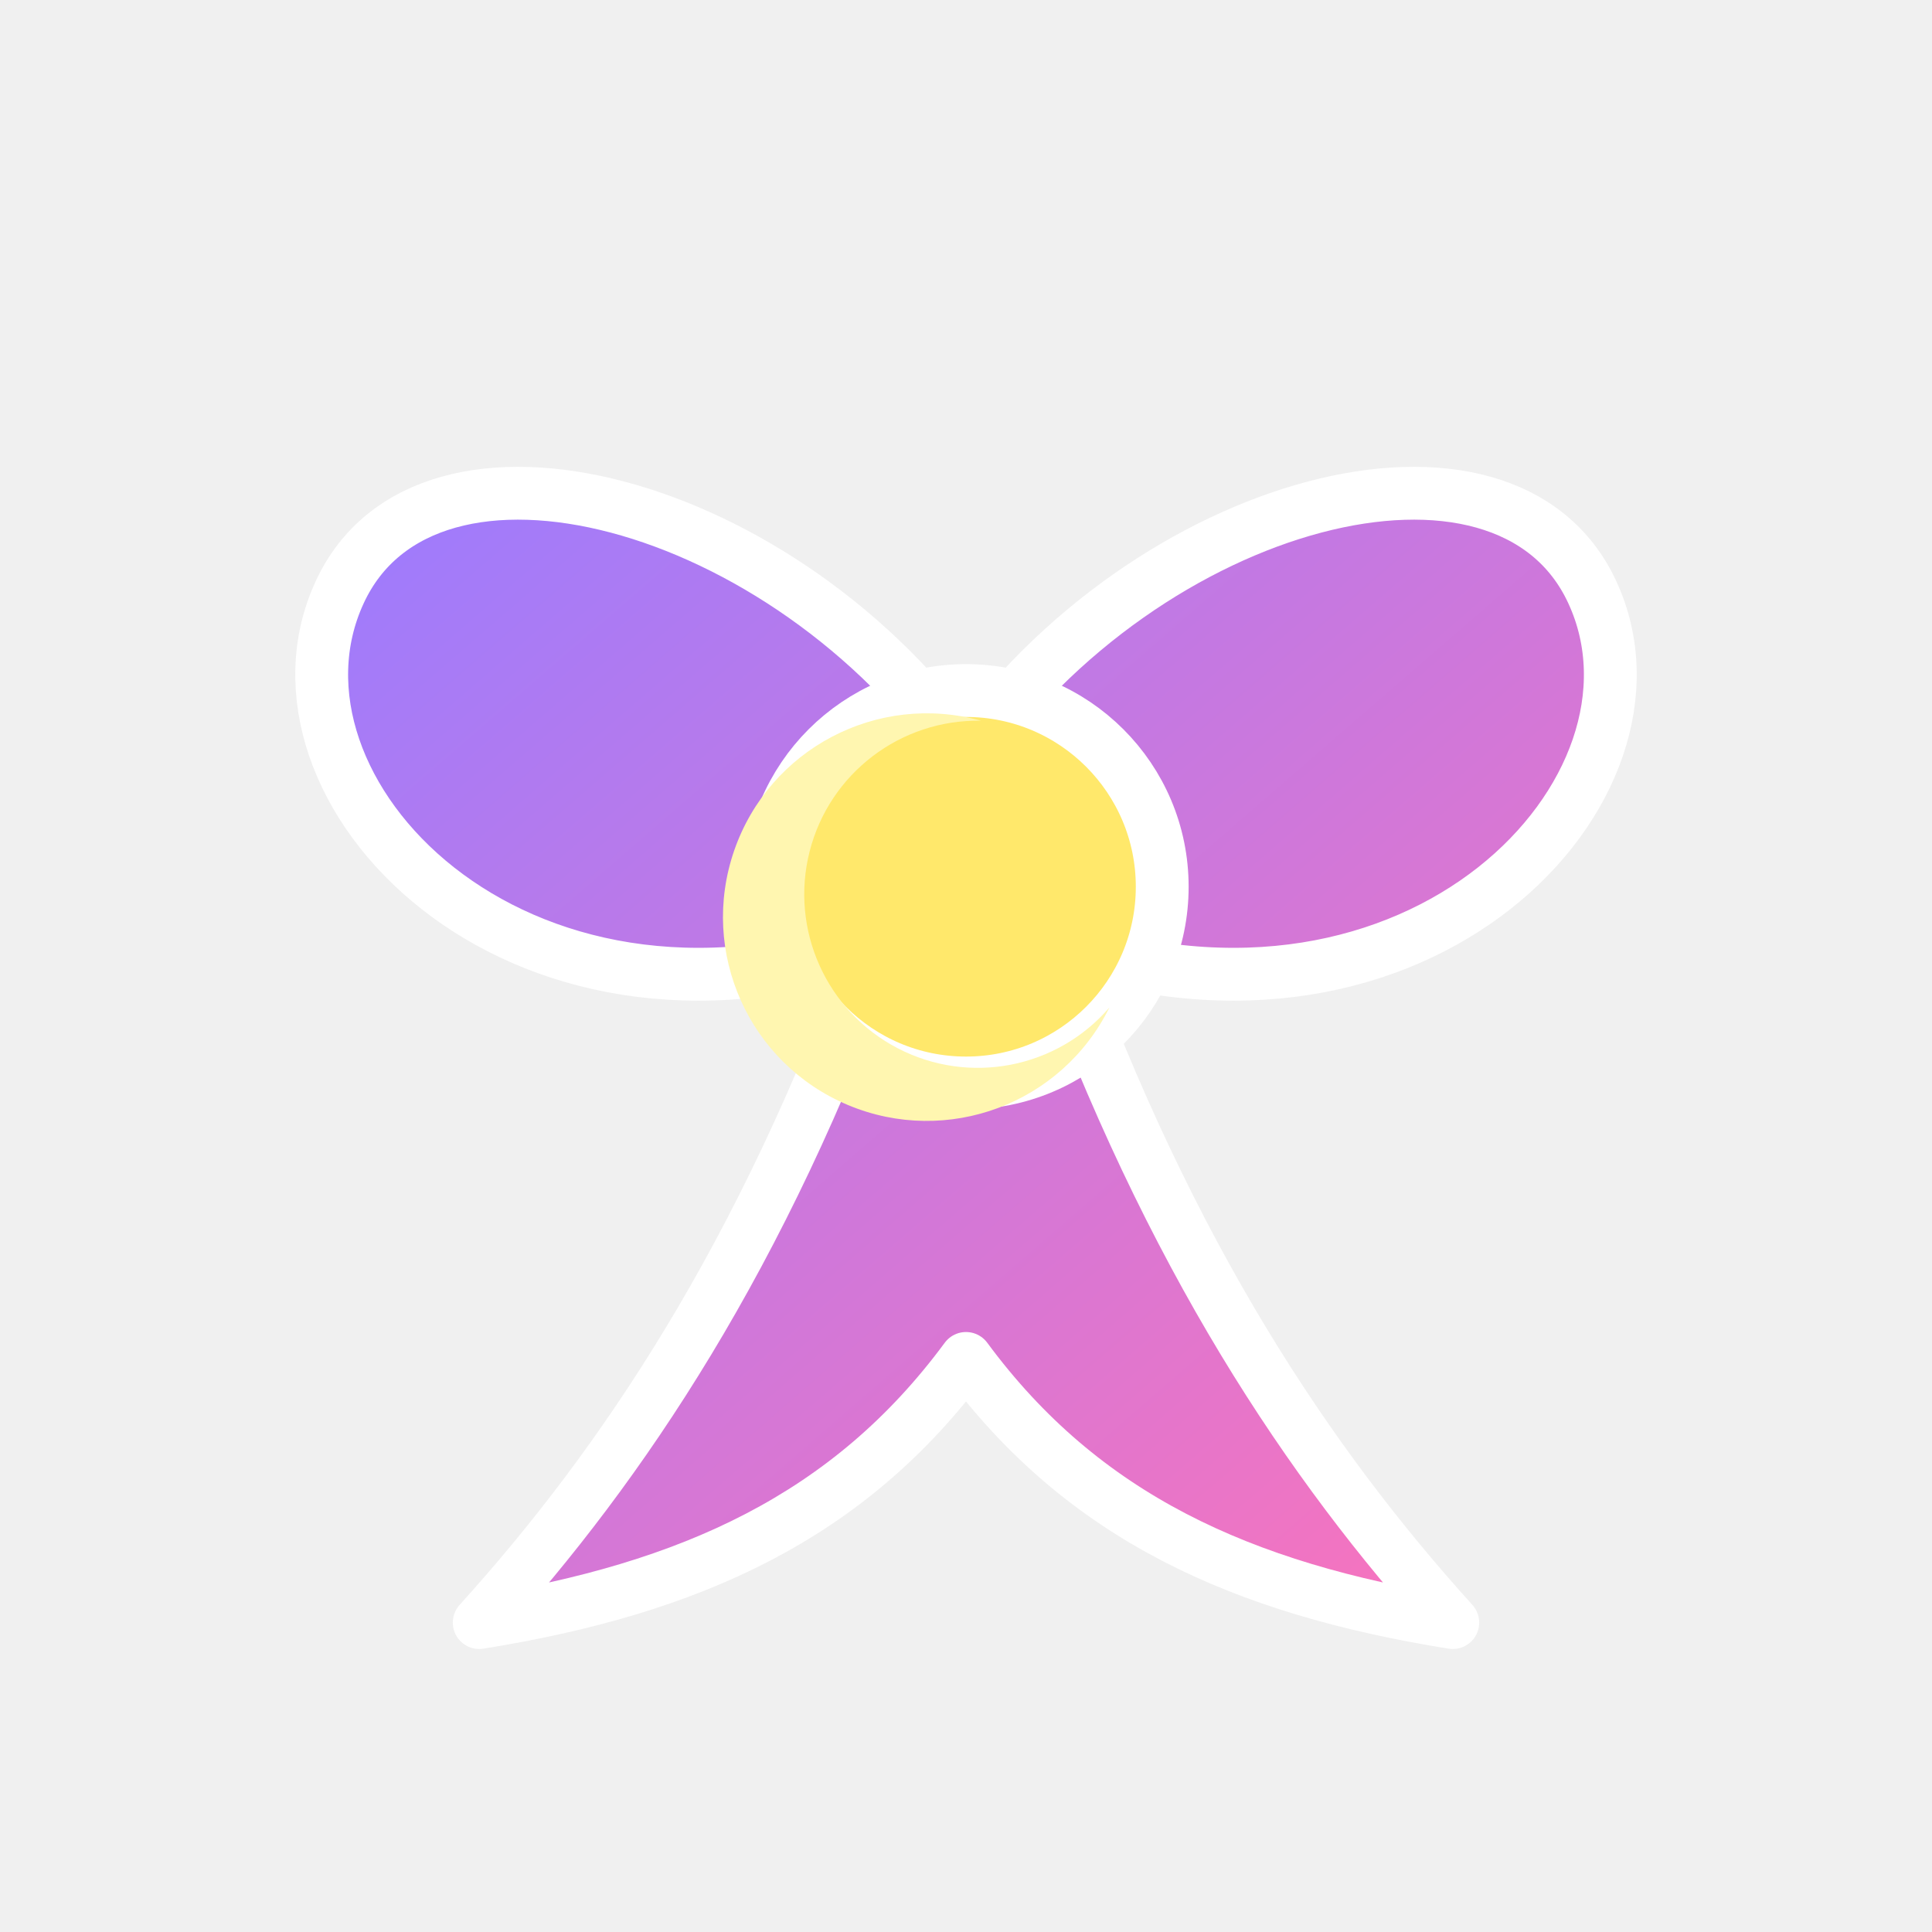
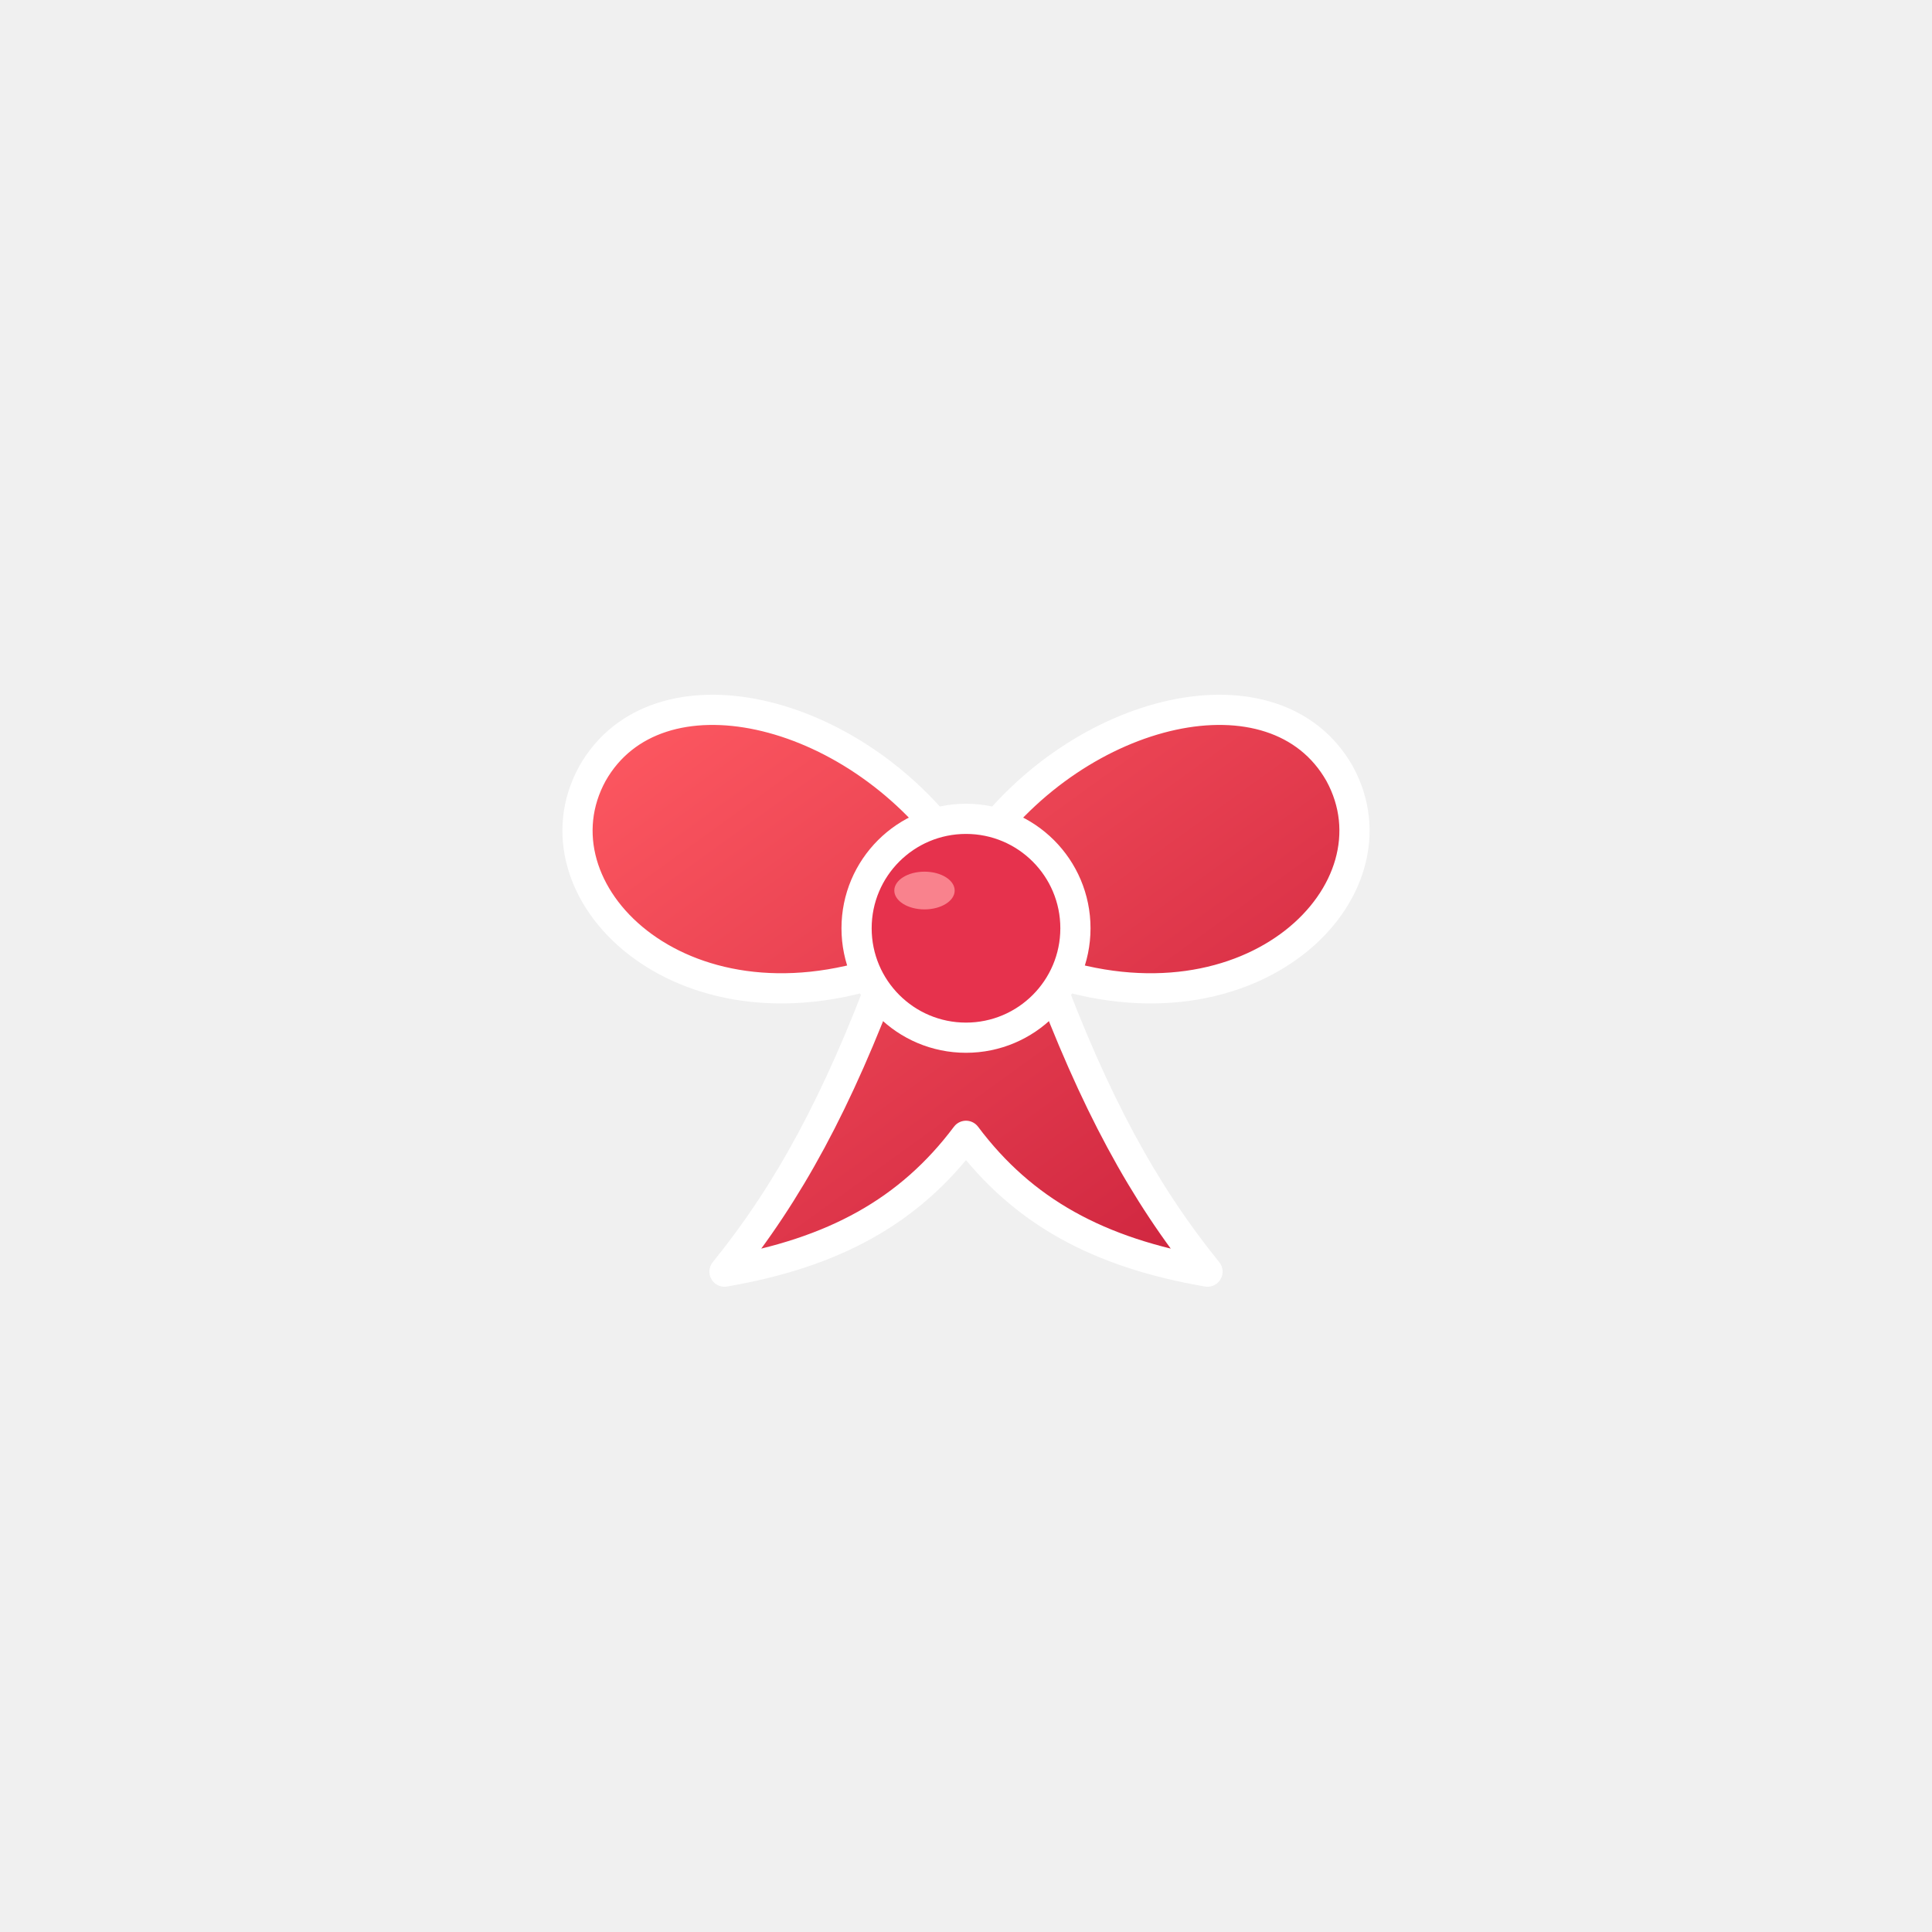
<svg xmlns="http://www.w3.org/2000/svg" width="512" height="512" viewBox="0 0 512 512">
  <defs>
    <linearGradient id="g" x1="0" y1="0" x2="1" y2="1">
-       <stop stop-color="#9b7cff" />
-       <stop offset="1" stop-color="#ff73b8" />
+       <stop stop-color="#ff5a62" />
+       <stop offset="1" stop-color="#c91f3b" />
    </linearGradient>
  </defs>
-   <path fill="url(#g)" stroke="#fff" stroke-width="14" stroke-linejoin="round" d="M256 201c-48-69-143-94-166-44-24 52 46 126 142 93-30 83-67 138-105 180 56-9 98-28 129-70 31 42 73 61 129 70-38-42-75-97-105-180 96 33 166-41 142-93-23-50-118-25-166 44z" />
-   <circle cx="256" cy="235" r="52" fill="#ffe86b" stroke="#fff" stroke-width="14" />
-   <path d="M260 191a46 46 0 1 0 34 76 54 54 0 1 1-34-76z" fill="#fff6b0" />
+   <path fill="url(#g)" stroke="#fff" stroke-width="8" stroke-linejoin="round" d="M253 225c-27-38-79-50-96-20-17 31 23 71 78 52-13 35-26 59-43 80 29-5 49-16 64-36 15 20 35 31 64 36-17-21-30-45-43-80 55 19 95-21 78-52-17-30-69-18-96 20z" />
+   <circle cx="256" cy="246" r="29" fill="#e6324d" stroke="#fff" stroke-width="8" />
+   <ellipse cx="245" cy="236" rx="8" ry="5" fill="#ff9ca3" opacity=".75" />
</svg>
